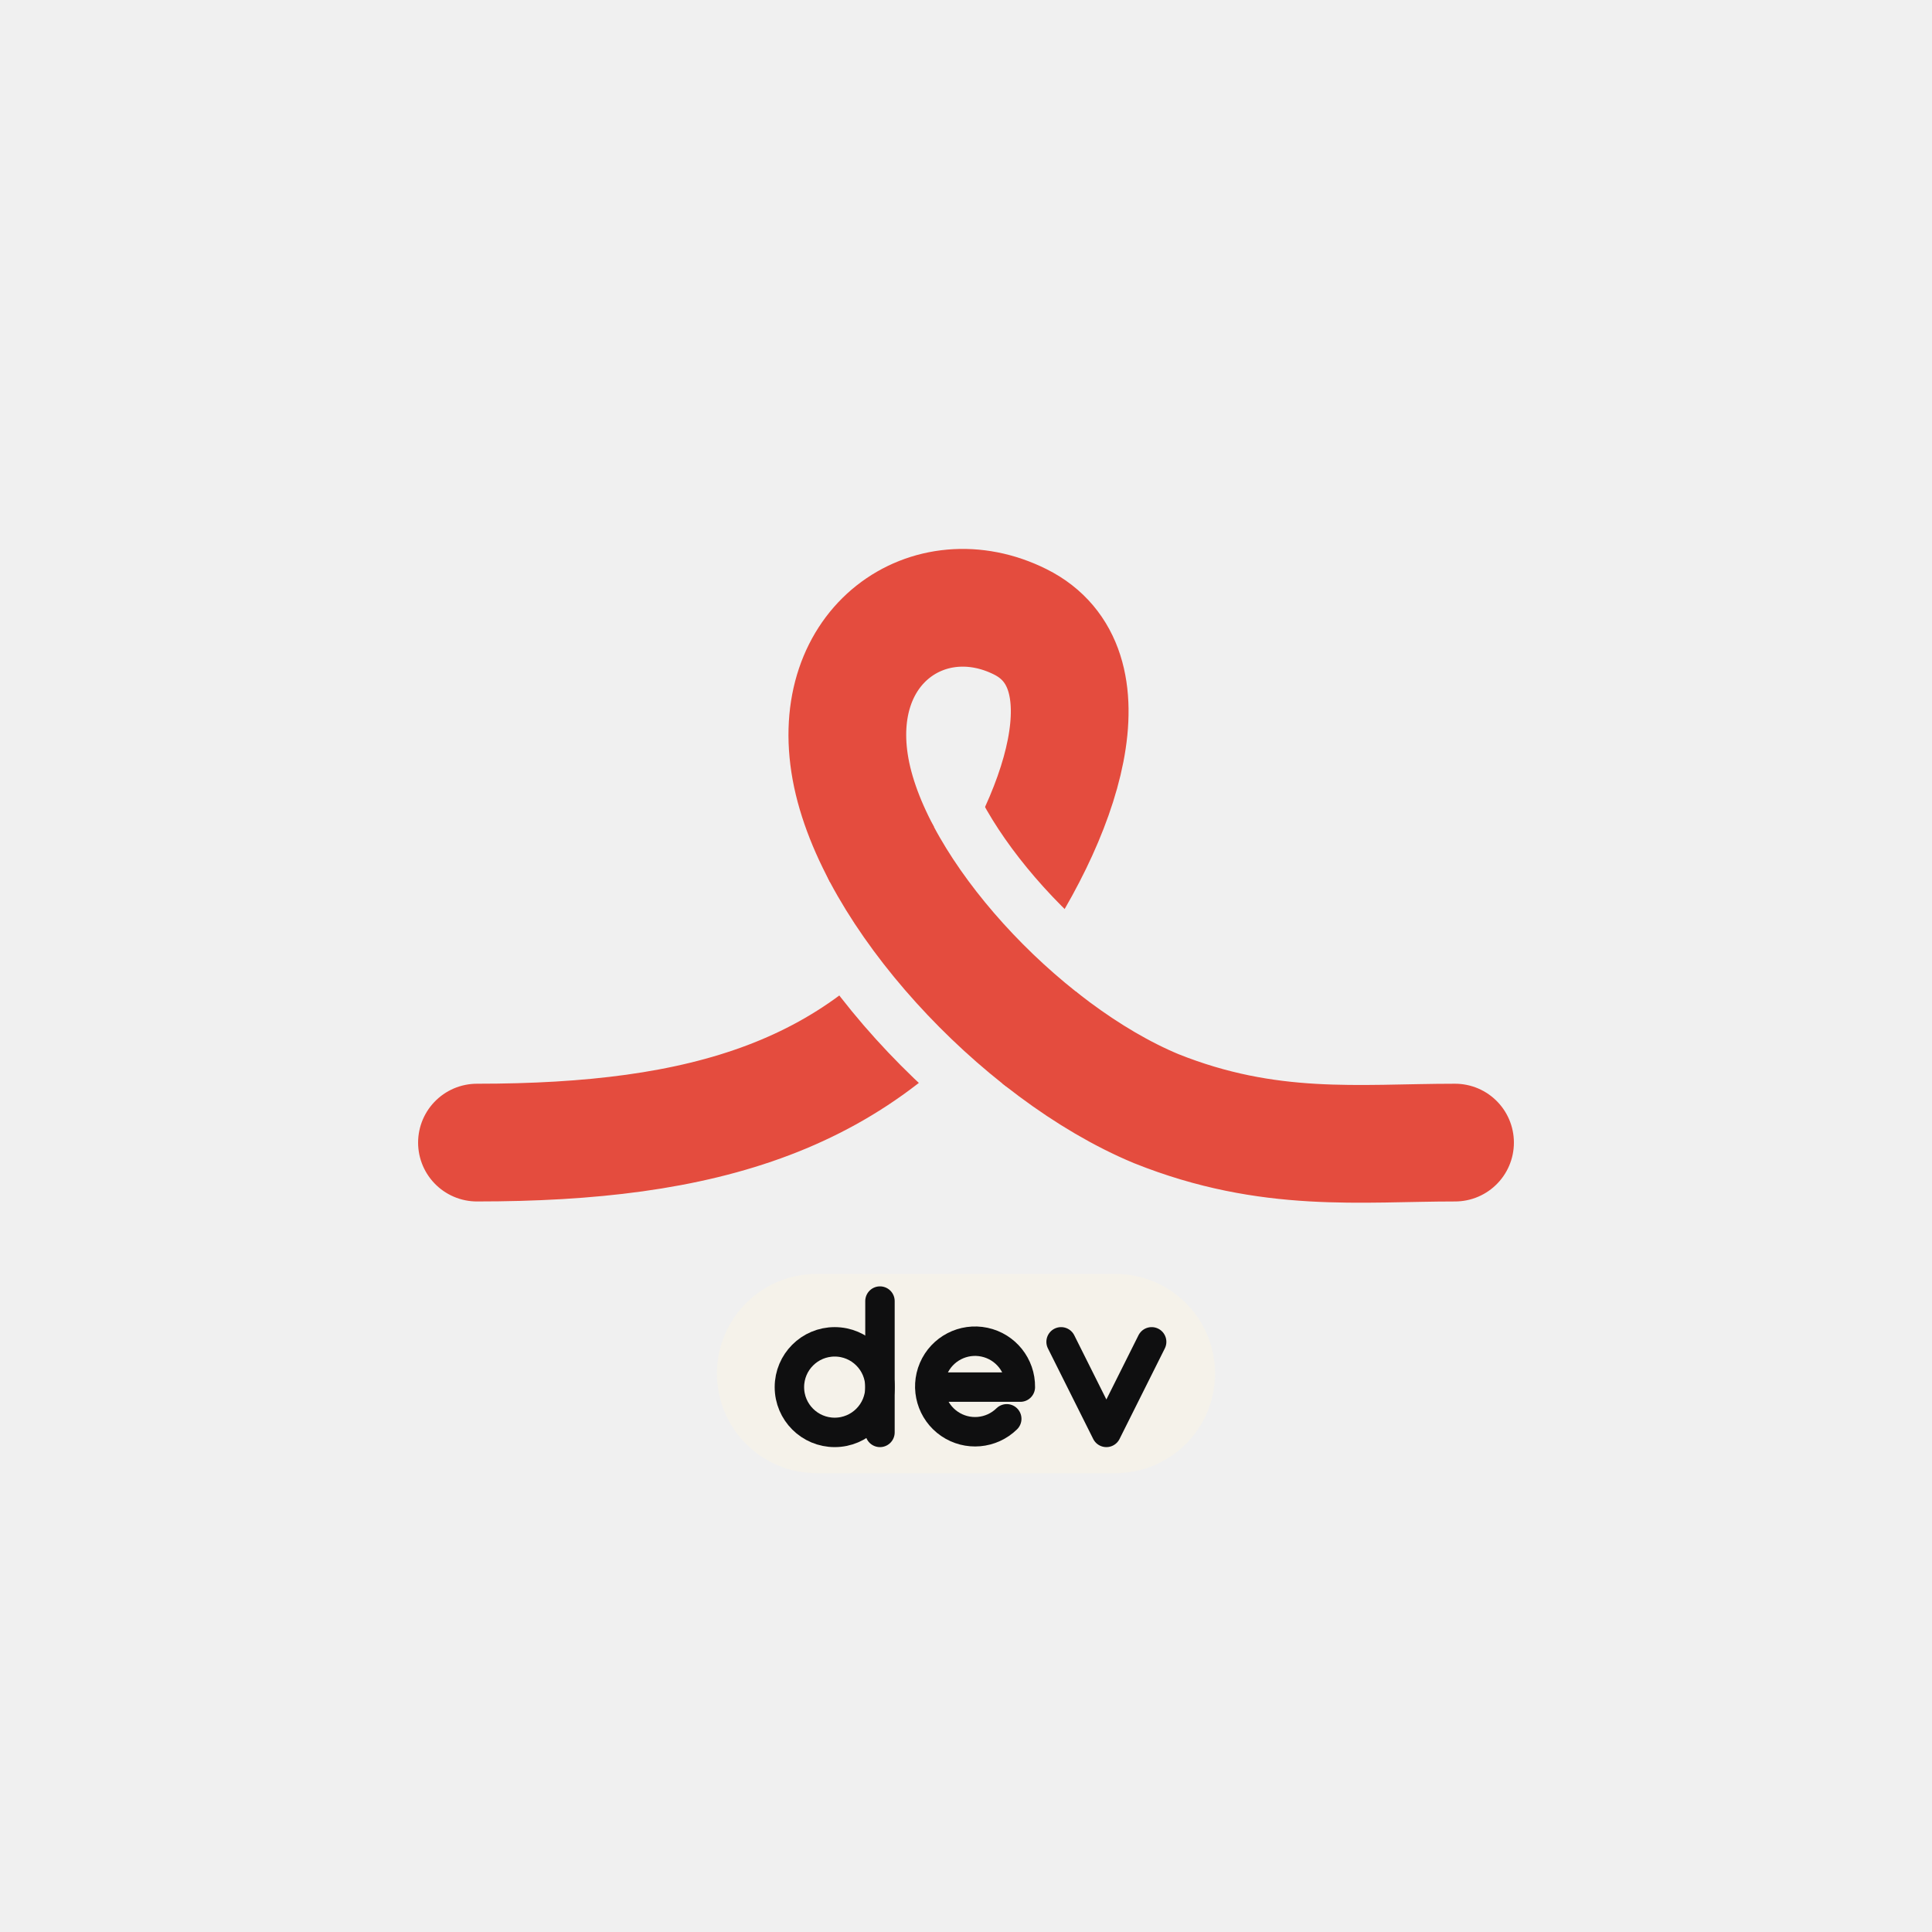
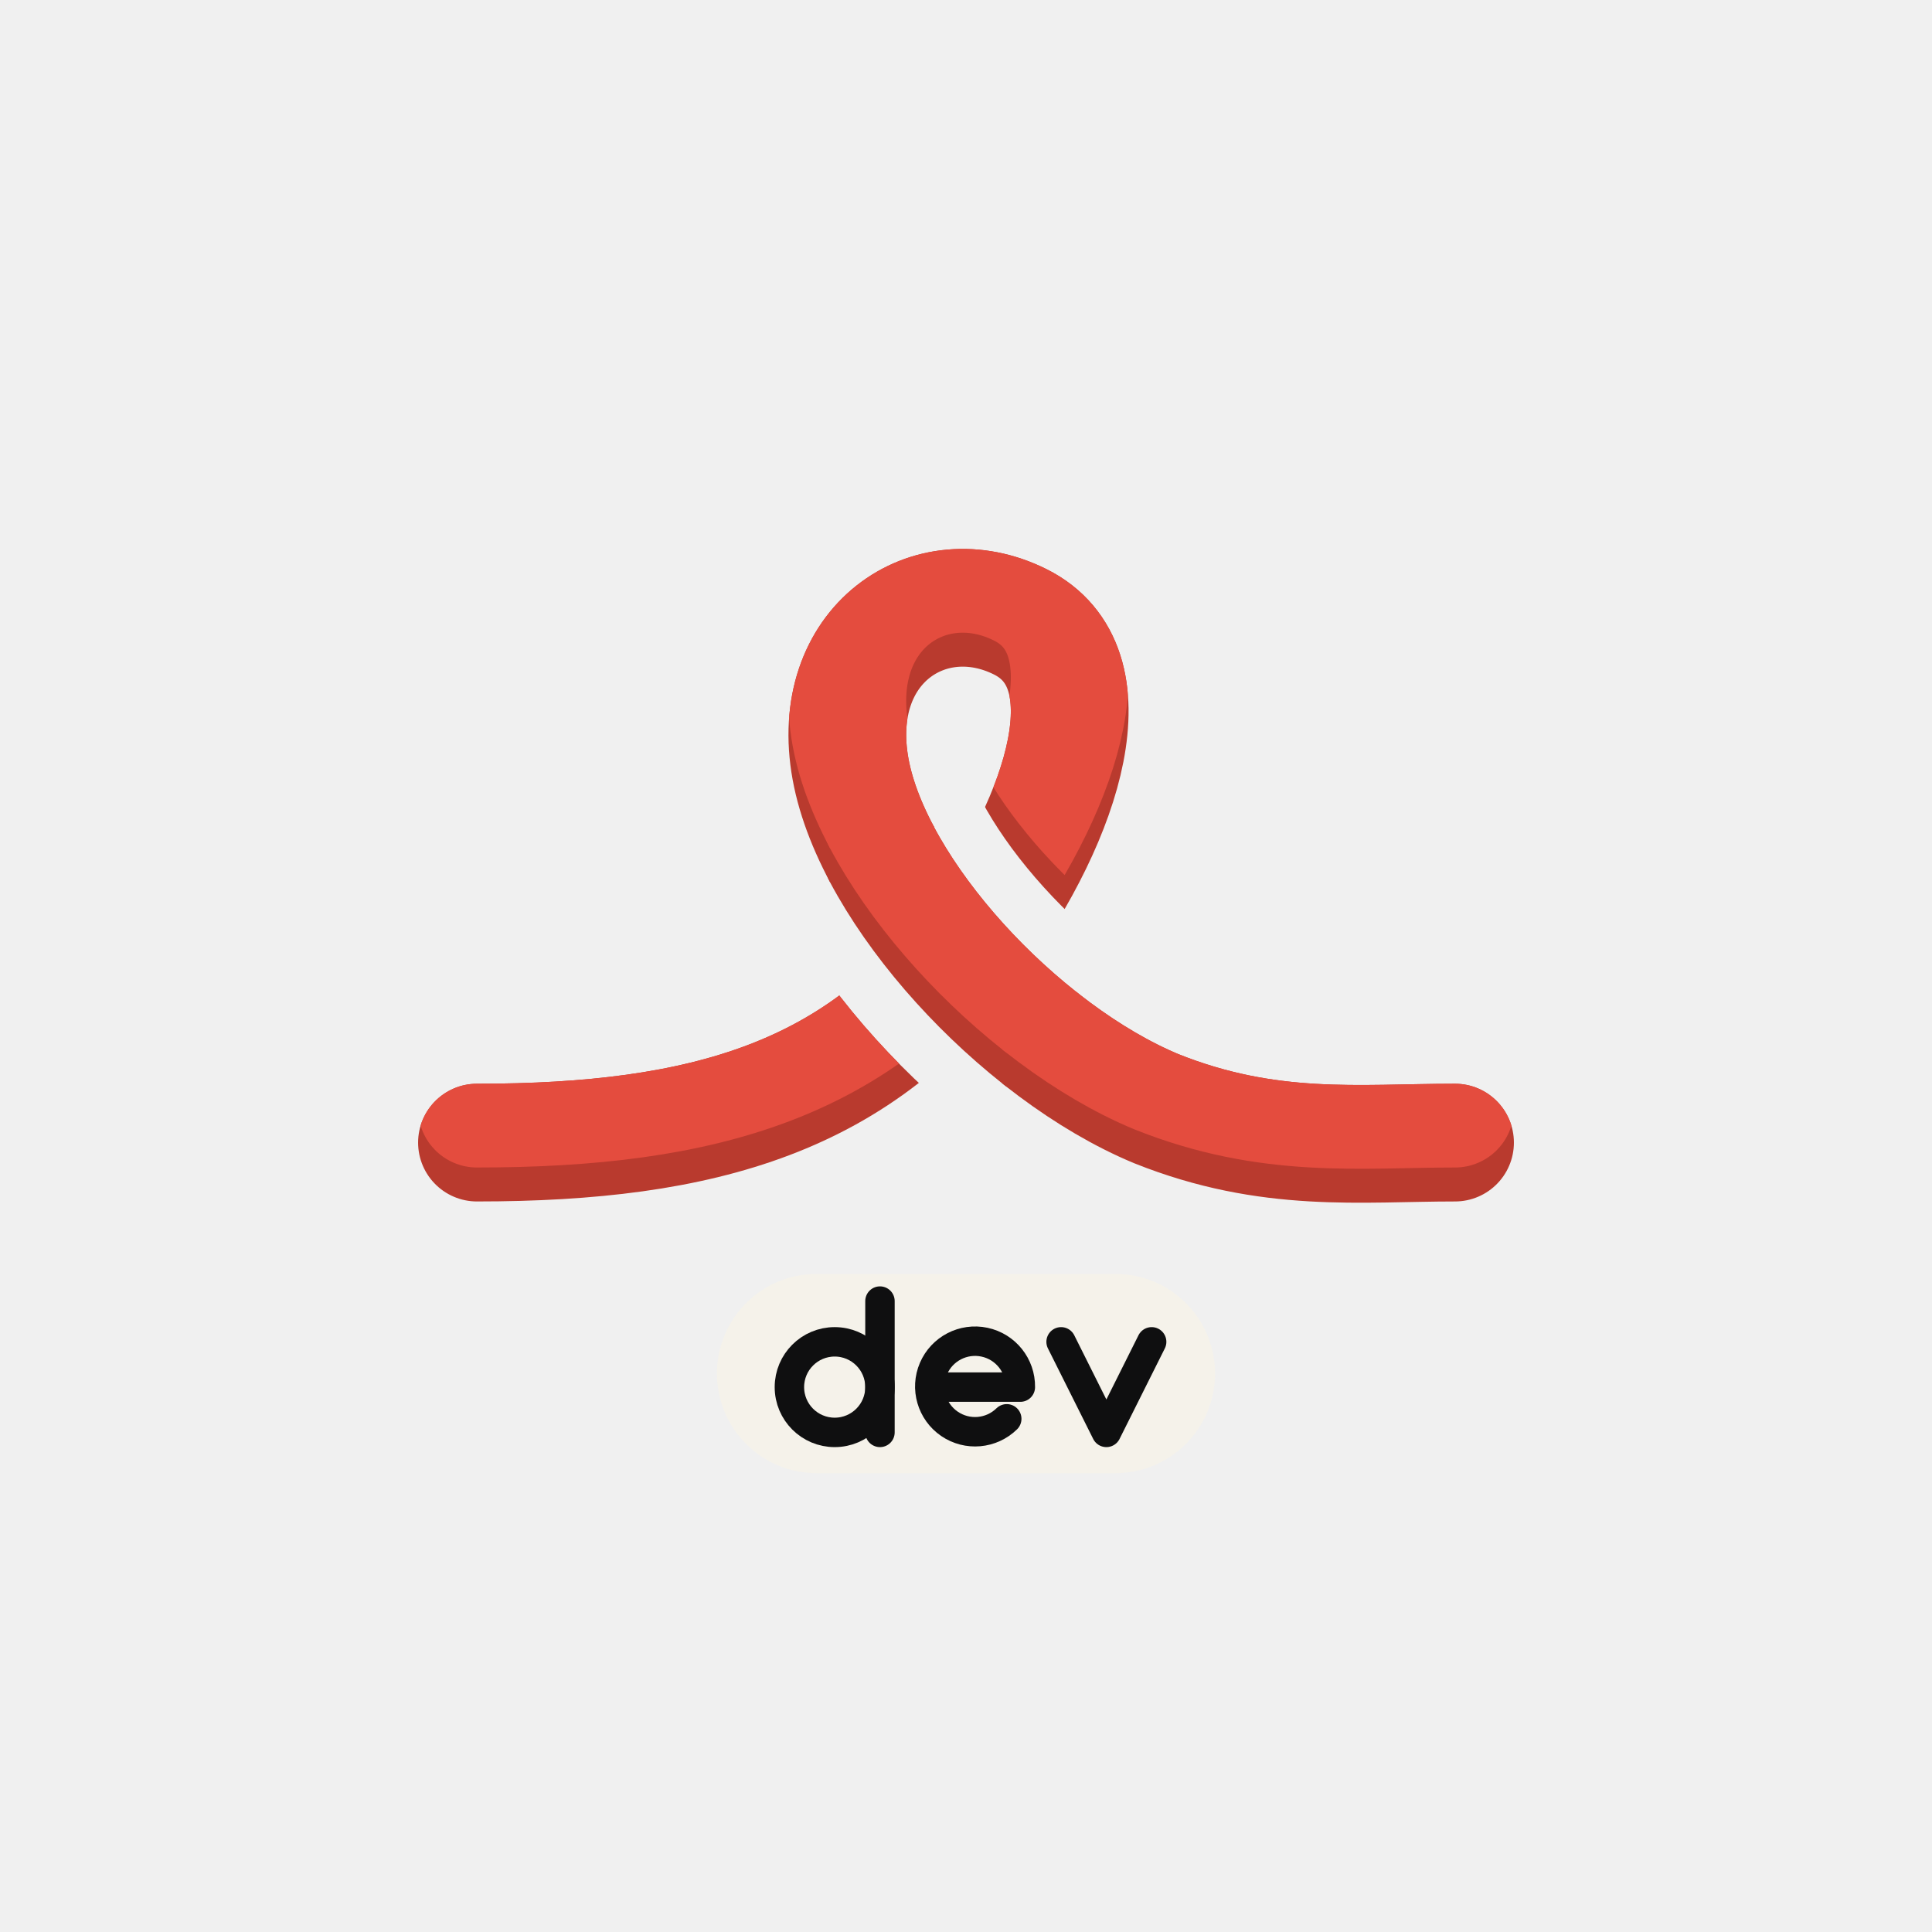
<svg xmlns="http://www.w3.org/2000/svg" viewBox="0 0 512 512">
  <defs>
    <mask id="cut" maskUnits="userSpaceOnUse" x="-100" y="-100" width="712" height="712">
      <rect x="-100" y="-100" width="712" height="712" fill="#fff" />
      <path d="M218.9 212.8C234.3 241.7 259.8 271 288.3 293.6" fill="none" stroke="#000" stroke-width="100" />
    </mask>
+     <mask id="shape" maskUnits="userSpaceOnUse" x="-100" y="-100" width="712" height="712">
+       <path d="M40 340C140 340 210 320 260 250C300 195 320 130 280 110C240 90 195 120 205 175C215 230 280 300 340 325C390 345 430 340 472 340" fill="none" stroke="#fff" stroke-width="52" stroke-linecap="round" mask="url(#cut)" />
+       <path d="M218.9 212.8C234.3 241.7 259.8 271 288.3 293.6" fill="none" stroke="#fff" stroke-width="52" stroke-linecap="round" />
+     </mask>
  </defs>
  <g transform="translate(256 256) scale(0.6) translate(-256 -262)">
-     <path d="M40 340C140 340 210 320 260 250C300 195 320 130 280 110C240 90 195 120 205 175C215 230 280 300 340 325C390 345 430 340 472 340" fill="none" stroke="#E44C3E" stroke-width="52" stroke-linecap="round" mask="url(#cut)" />
-     <path d="M218.9 212.8C234.3 241.7 259.8 271 288.3 293.6" fill="none" stroke="#E44C3E" stroke-width="52" stroke-linecap="round" />
+     <path d="M40 340C140 340 210 320 260 250C300 195 320 130 280 110C240 90 195 120 205 175C215 230 280 300 340 325C390 345 430 340 472 340" fill="none" stroke="#B93A2E" stroke-width="52" stroke-linecap="round" mask="url(#cut)" />
+     <path d="M218.9 212.8C234.3 241.7 259.8 271 288.3 293.6" fill="none" stroke="#B93A2E" stroke-width="52" stroke-linecap="round" />
+     <g mask="url(#shape)">
+       <g transform="translate(0 -15)">
+         <path d="M40 340C140 340 210 320 260 250C300 195 320 130 280 110C240 90 195 120 205 175C215 230 280 300 340 325C390 345 430 340 472 340" fill="none" stroke="#E44C3E" stroke-width="52" stroke-linecap="round" mask="url(#cut)" />
+         <path d="M218.9 212.8C234.3 241.7 259.8 271 288.3 293.6" fill="none" stroke="#E44C3E" stroke-width="52" stroke-linecap="round" />
+       </g>
+     </g>
  </g>
  <g transform="translate(256 256) scale(0.6) translate(-256 -256)">
    <rect x="146" y="392" width="220" height="88" rx="44" fill="#F5F2EA" />
    <g fill="none" stroke="#0F0F10" stroke-width="13" stroke-linecap="round" stroke-linejoin="round">
      <circle cx="198" cy="442" r="20" />
      <path d="M218 404V462" />
      <path d="M240 442H280A20 20 0 1 0 274 456" />
      <path d="M298 422L318 462L338 422" />
    </g>
  </g>
</svg>
